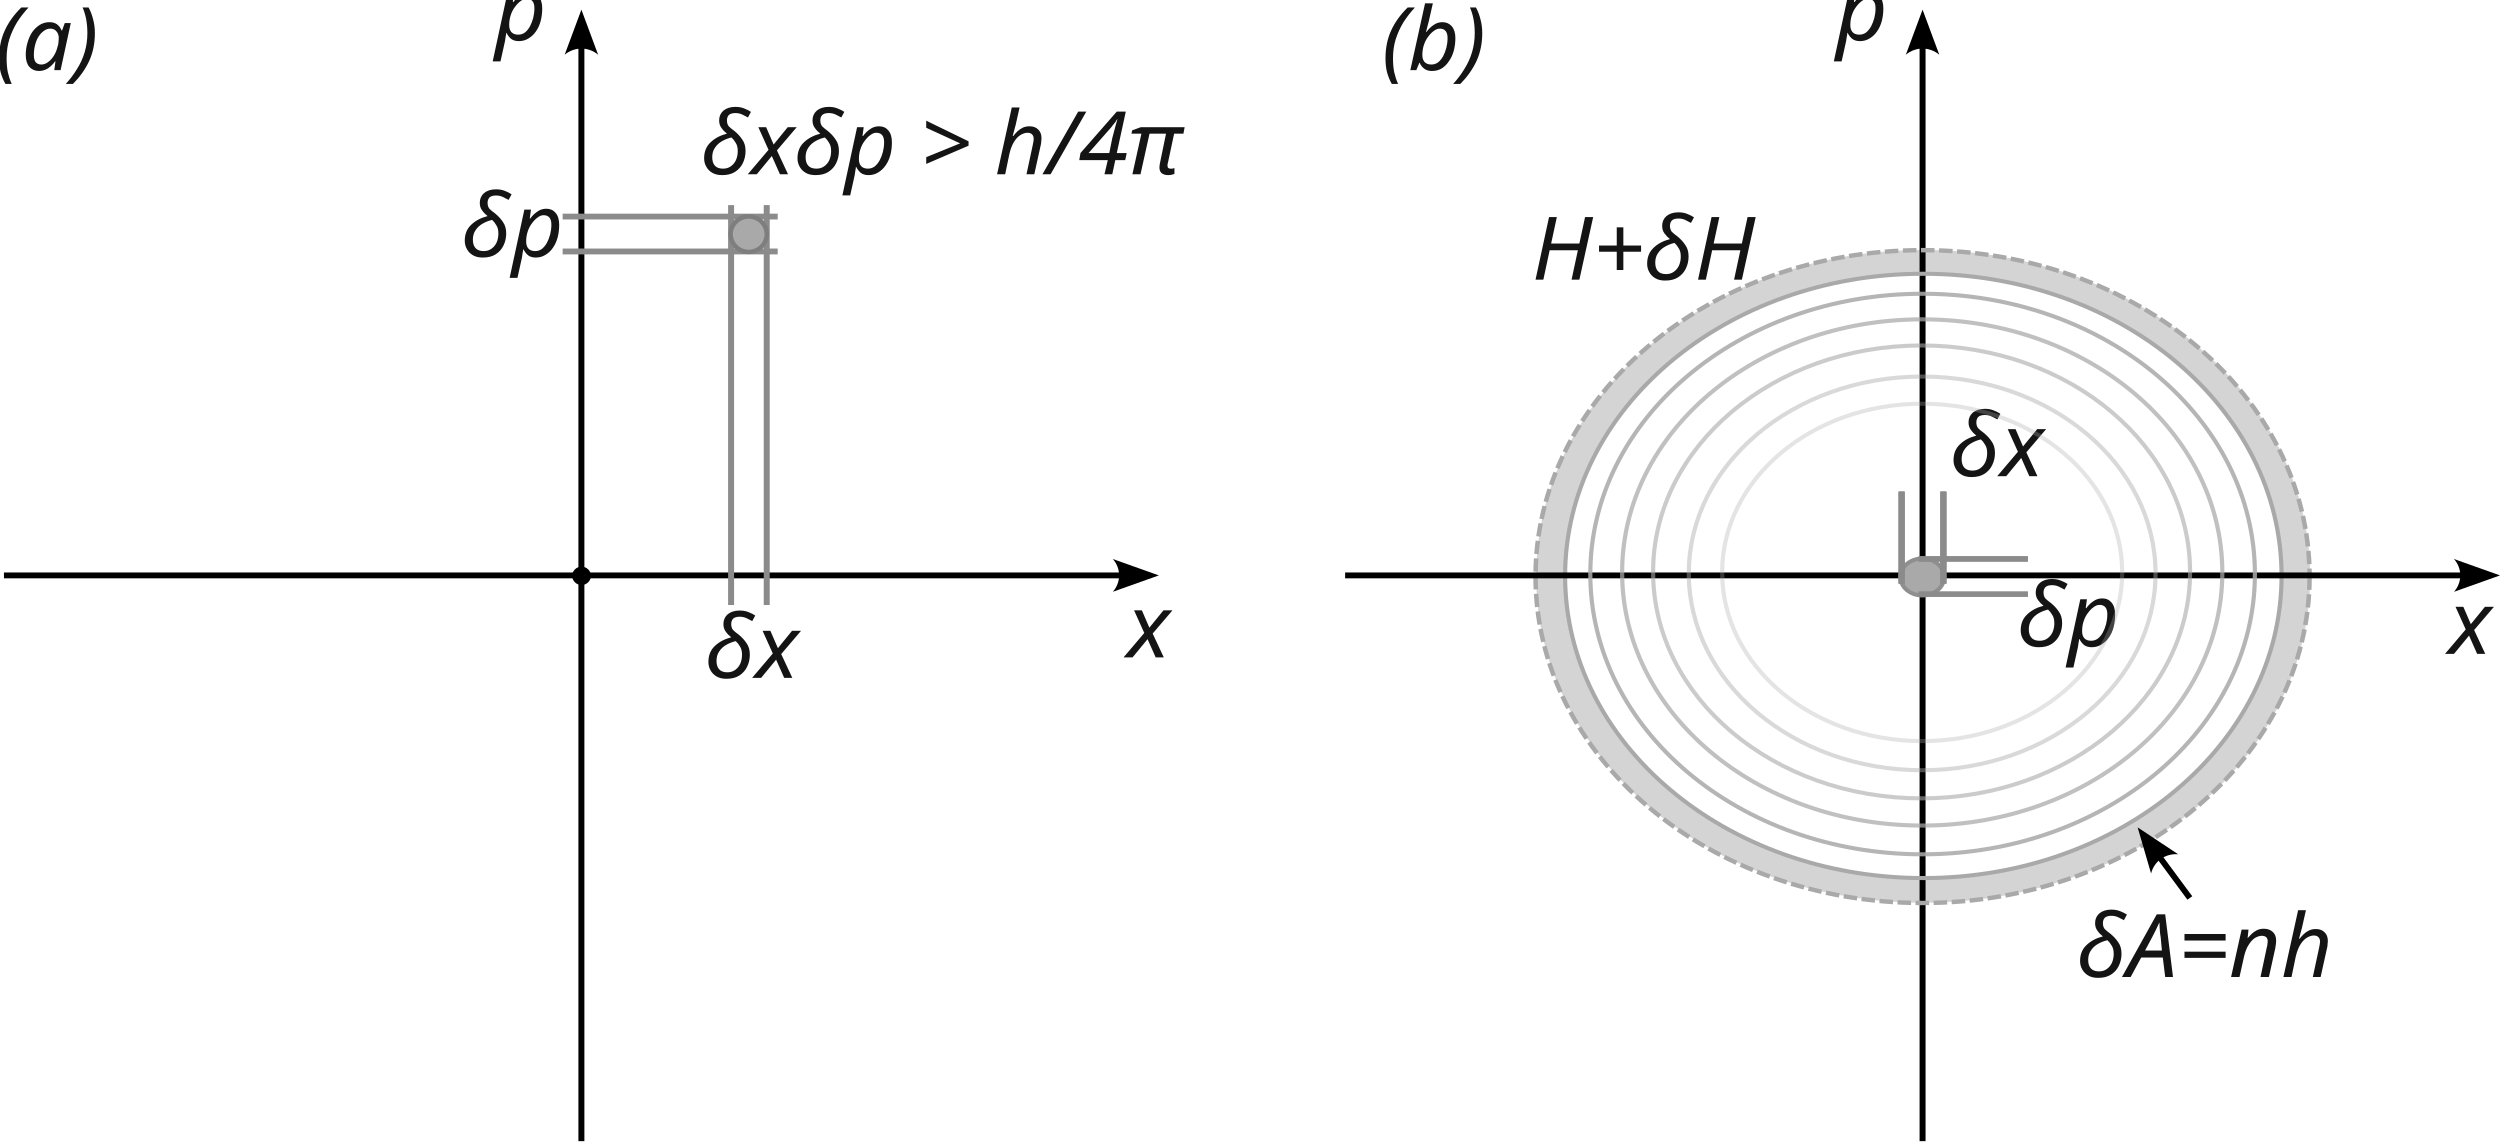
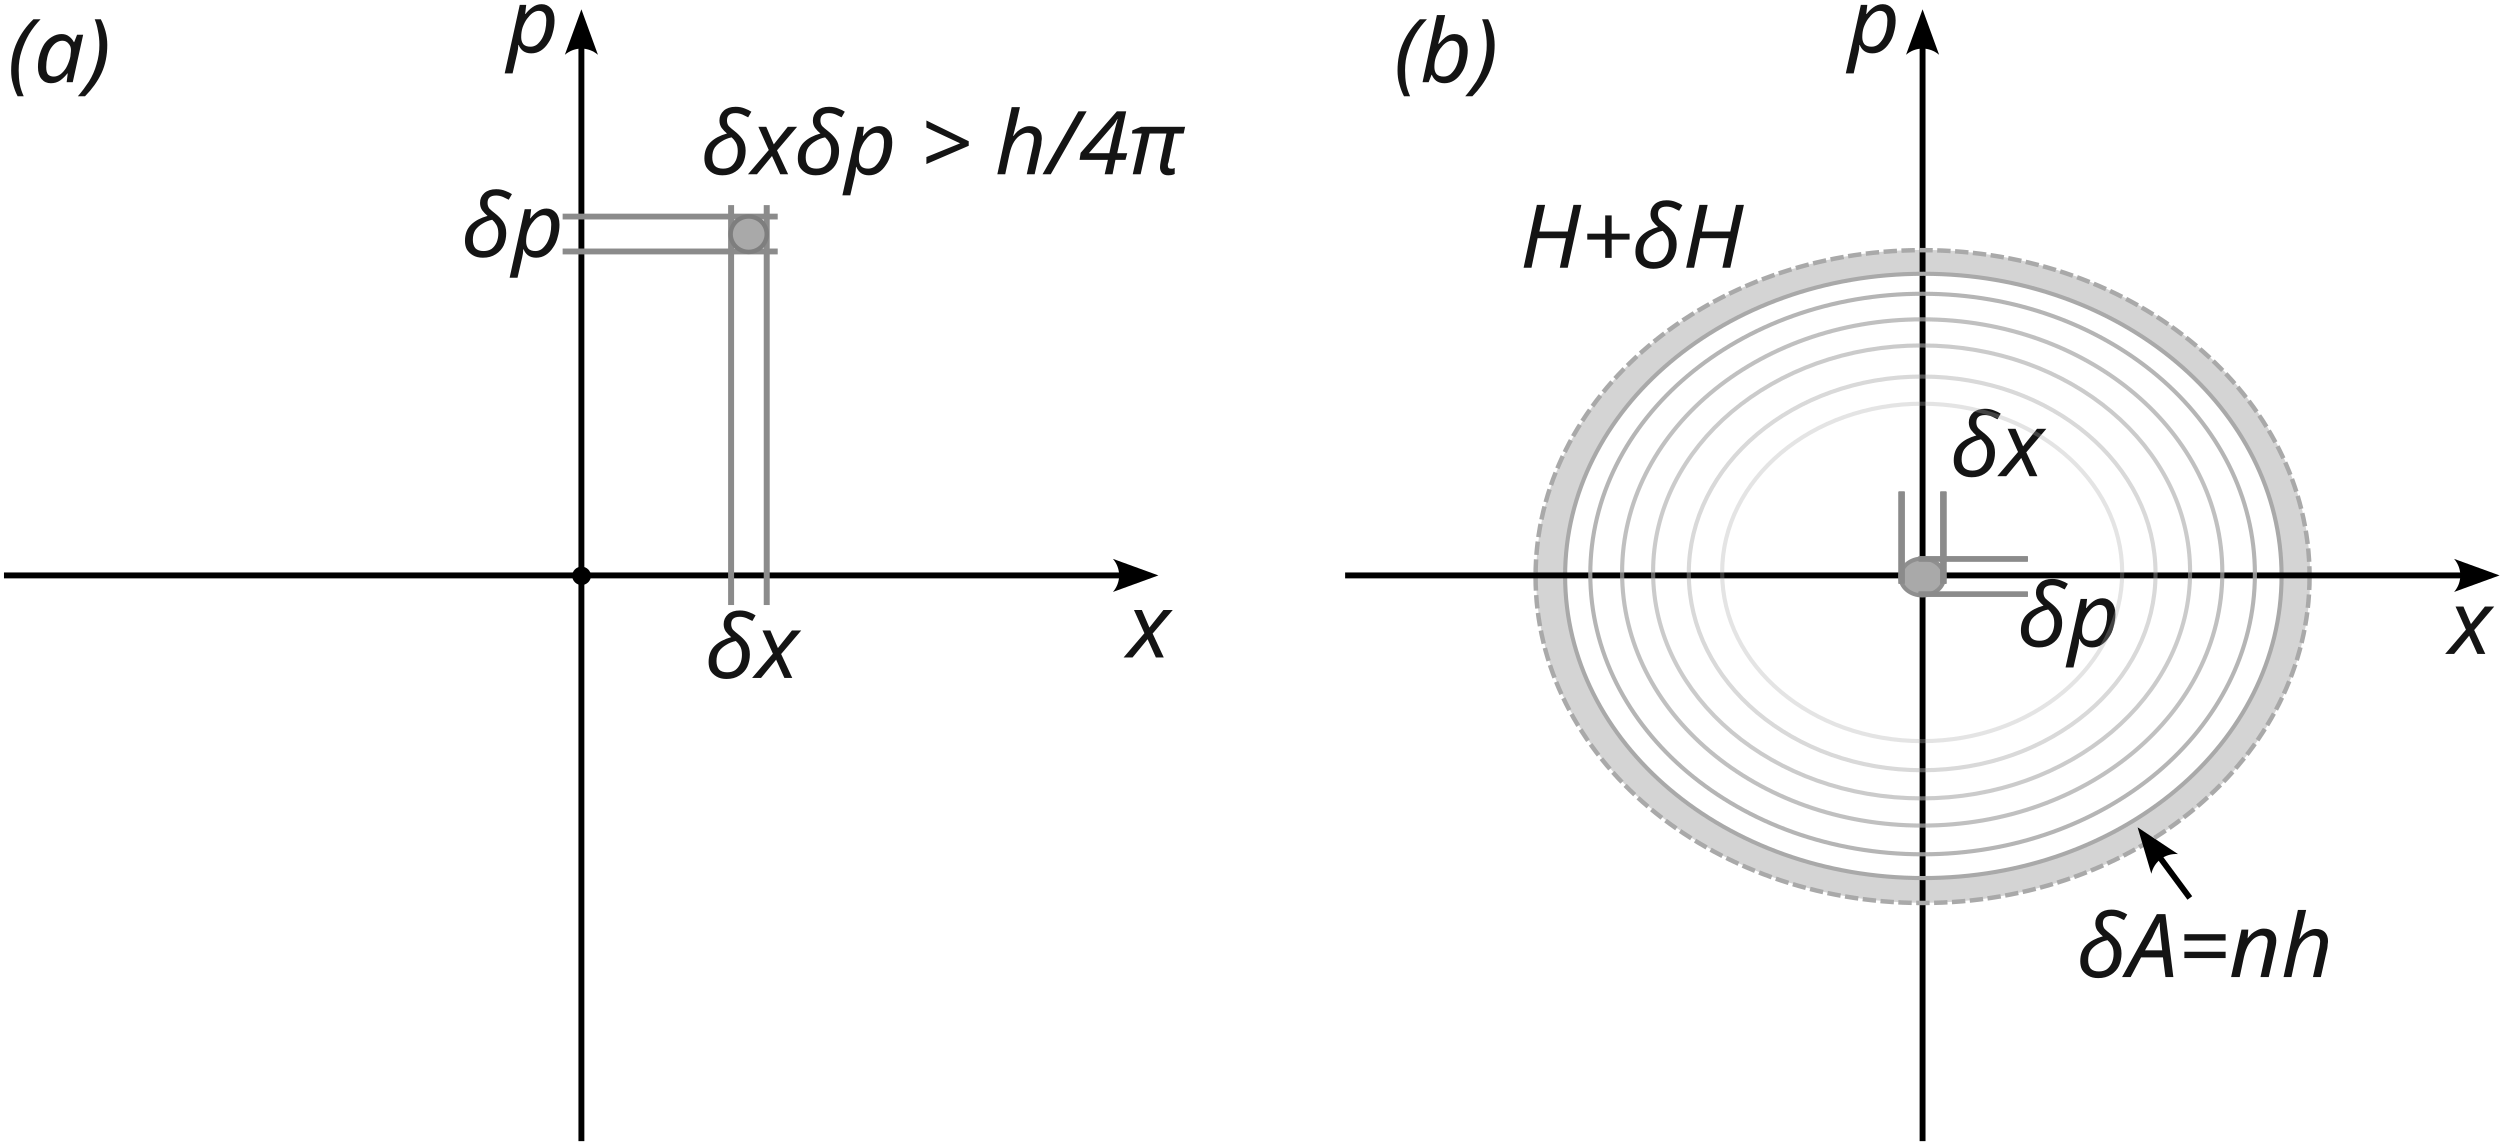
<svg xmlns="http://www.w3.org/2000/svg" id="svg8" version="1.1" viewBox="0 0 110.027 50.223" height="50.223mm" width="110.027mm">
  <defs id="defs2">
    <marker style="overflow:visible" id="Arrow2Mend" refX="0" refY="0" orient="auto" viewBox="0 0 6.93 5.196" markerWidth="6.93" markerHeight="5.196" preserveAspectRatio="xMidYMid">
      <path transform="scale(-0.6)" d="M 8.719,4.034 -2.207,0.016 8.719,-4.002 c -1.745,2.372 -1.735,5.617 -6e-7,8.035 z" style="fill:#6f6565;fill-opacity:1;fill-rule:evenodd;stroke:#6f6565;stroke-width:0.625;stroke-linejoin:round;stroke-opacity:1" id="path1388" />
    </marker>
    <marker orient="auto" refY="0" refX="0" id="Arrow2Mend-8" style="overflow:visible">
      <path id="path1388-5" style="fill:#6f6565;fill-opacity:1;fill-rule:evenodd;stroke:#6f6565;stroke-width:0.625;stroke-linejoin:round;stroke-opacity:1" d="M 8.719,4.034 -2.207,0.016 8.719,-4.002 c -1.745,2.372 -1.735,5.617 -6e-7,8.035 z" transform="scale(-0.6)" />
    </marker>
    <marker orient="auto" refY="0" refX="0" id="Arrow2Mend-5" style="overflow:visible">
      <path id="path1388-4" style="fill:#6f6565;fill-opacity:1;fill-rule:evenodd;stroke:#6f6565;stroke-width:0.625;stroke-linejoin:round;stroke-opacity:1" d="M 8.719,4.034 -2.207,0.016 8.719,-4.002 c -1.745,2.372 -1.735,5.617 -6e-7,8.035 z" transform="scale(-0.6)" />
    </marker>
    <marker orient="auto" refY="0" refX="0" id="Arrow2Mend-1" style="overflow:visible">
      <path id="path1388-9" style="fill:#6f6565;fill-opacity:1;fill-rule:evenodd;stroke:#6f6565;stroke-width:0.625;stroke-linejoin:round;stroke-opacity:1" d="M 8.719,4.034 -2.207,0.016 8.719,-4.002 c -1.745,2.372 -1.735,5.617 -6e-7,8.035 z" transform="scale(-0.6)" />
    </marker>
    <marker orient="auto" refY="0" refX="0" id="Arrow2Mend-58" style="overflow:visible">
      <path id="path1388-6" style="fill:#6f6565;fill-opacity:1;fill-rule:evenodd;stroke:#6f6565;stroke-width:0.625;stroke-linejoin:round;stroke-opacity:1" d="M 8.719,4.034 -2.207,0.016 8.719,-4.002 c -1.745,2.372 -1.735,5.617 -6e-7,8.035 z" transform="scale(-0.6)" />
    </marker>
    <marker orient="auto" refY="0" refX="0" id="Arrow2Mend-13" style="overflow:visible">
      <path id="path1388-97" style="fill:#6f6565;fill-opacity:1;fill-rule:evenodd;stroke:#6f6565;stroke-width:0.625;stroke-linejoin:round;stroke-opacity:1" d="M 8.719,4.034 -2.207,0.016 8.719,-4.002 c -1.745,2.372 -1.735,5.617 -6e-7,8.035 z" transform="scale(-0.6)" />
    </marker>
    <marker orient="auto" refY="0" refX="0" id="Arrow2Mend-7" style="overflow:visible">
      <path id="path1388-50" style="fill:#6f6565;fill-opacity:1;fill-rule:evenodd;stroke:#6f6565;stroke-width:0.625;stroke-linejoin:round;stroke-opacity:1" d="M 8.719,4.034 -2.207,0.016 8.719,-4.002 c -1.745,2.372 -1.735,5.617 -6e-7,8.035 z" transform="scale(-0.6)" />
    </marker>
    <marker orient="auto" refY="0" refX="0" id="Arrow2Mend-87" style="overflow:visible" viewBox="0 0 6.93 5.196" markerWidth="6.93" markerHeight="5.196" preserveAspectRatio="xMidYMid">
      <path id="path1388-1" style="fill:#6f6565;fill-opacity:1;fill-rule:evenodd;stroke:#6f6565;stroke-width:0.625;stroke-linejoin:round;stroke-opacity:1" d="M 8.719,4.034 -2.207,0.016 8.719,-4.002 c -1.745,2.372 -1.735,5.617 -6e-7,8.035 z" transform="scale(-0.6)" />
    </marker>
    <marker orient="auto" refY="0" refX="0" id="Arrow2Mend-85" style="overflow:visible">
      <path id="path1388-67" style="fill:#6f6565;fill-opacity:1;fill-rule:evenodd;stroke:#6f6565;stroke-width:0.625;stroke-linejoin:round;stroke-opacity:1" d="M 8.719,4.034 -2.207,0.016 8.719,-4.002 c -1.745,2.372 -1.735,5.617 -6e-7,8.035 z" transform="scale(-0.6)" />
    </marker>
    <marker orient="auto" refY="0" refX="0" id="Arrow2Mend-87-1" style="overflow:visible">
      <path id="path1388-1-7" style="fill:#6f6565;fill-opacity:1;fill-rule:evenodd;stroke:#6f6565;stroke-width:0.625;stroke-linejoin:round;stroke-opacity:1" d="M 8.719,4.034 -2.207,0.016 8.719,-4.002 c -1.745,2.372 -1.735,5.617 -6e-7,8.035 z" transform="scale(-0.6)" />
    </marker>
    <clipPath id="clipPath8262">
      <path clip-rule="nonzero" d="M 0,0 H 3 V 6.57 H 0 Z m 0,0" id="path6030" />
    </clipPath>
    <clipPath id="clipPath5617">
      <path clip-rule="nonzero" d="M 0,0 H 6 V 8.855 H 0 Z m 0,0" id="path2146" />
    </clipPath>
    <clipPath id="clipPath5775">
      <path clip-rule="nonzero" d="M 5,3 H 8 V 8.855 H 5 Z m 0,0" id="path2412" />
    </clipPath>
    <clipPath id="clipPath5865">
      <path clip-rule="nonzero" d="M 0,0 H 5.949 V 8.855 H 0 Z m 0,0" id="path8477" />
    </clipPath>
    <marker style="overflow:visible" id="Arrow2" refX="0" refY="0" orient="auto-start-reverse" markerWidth="7.7" markerHeight="5.6" viewBox="0 0 7.7 5.6" preserveAspectRatio="xMidYMid">
      <path transform="scale(0.7)" d="M -2,-4 9,0 -2,4 c 2,-2.33 2,-5.66 0,-8 z" style="fill:context-stroke;fill-rule:evenodd;stroke:none" id="arrow2L" />
    </marker>
  </defs>
  <g id="layer1" transform="translate(-29.70313,-24.65454)">
-     <g id="g6283" transform="matrix(0.8456552,0,0,0.8285336,11.6475,8.686966)">
-       <path id="circle46441" style="fill:#d4d4d4;fill-opacity:1;stroke:none;stroke-width:0.235;stroke-dasharray:none;stroke-dashoffset:0;stroke-opacity:1" d="m 121.439,32.547 a 20.141,17.339 0 0 0 -20.141,17.339 20.141,17.339 0 0 0 20.141,17.339 20.141,17.339 0 0 0 20.141,-17.339 20.141,17.339 0 0 0 -20.141,-17.339 z m 0.041,1.254 a 18.644,16.05 0 0 1 18.644,16.05 18.644,16.05 0 0 1 -18.644,16.05 18.644,16.05 0 0 1 -18.644,-16.05 18.644,16.05 0 0 1 18.644,-16.05 z" />
-       <path style="fill:#141414;stroke:#000000;stroke-width:0.311;stroke-dasharray:none;stroke-opacity:1;marker-end:url(#Arrow2)" d="M 51.609,79.889 V 21.744" id="path4045" />
-       <path style="fill:#141414;stroke:#000000;stroke-width:0.311;stroke-dasharray:none;stroke-opacity:1;marker-end:url(#Arrow2)" d="M 21.557,49.837 H 79.702" id="path5584" />
-       <text xml:space="preserve" style="font-size:4.678px;font-family:Helvetica;-inkscape-font-specification:Helvetica;fill:#141414;stroke:#000000;stroke-width:0.39;stroke-dasharray:none;stroke-opacity:1" x="79.997" y="54.193" id="text5648">
-         <tspan id="tspan5646" style="font-style:italic;font-variant:normal;font-weight:normal;font-stretch:normal;font-family:'Gentium Book Basic';-inkscape-font-specification:'Gentium Book Basic Italic';stroke:none;stroke-width:0.39" x="79.997" y="54.193">x</tspan>
-       </text>
-       <text xml:space="preserve" style="font-size:4.678px;font-family:Helvetica;-inkscape-font-specification:Helvetica;fill:#141414;stroke:#000000;stroke-width:0.39;stroke-dasharray:none;stroke-opacity:1" x="47.102" y="21.41" id="text5652">
-         <tspan id="tspan5650" style="font-style:italic;font-variant:normal;font-weight:normal;font-stretch:normal;font-family:'Gentium Book Basic';-inkscape-font-specification:'Gentium Book Basic Italic';stroke:none;stroke-width:0.39" x="47.102" y="21.41">p</tspan>
-       </text>
-       <circle style="fill:#000000;fill-opacity:1;stroke:none;stroke-width:0.353;stroke-dasharray:none;stroke-dashoffset:0;stroke-opacity:1" id="circle31262" cx="51.617" cy="49.86" r="0.487" />
-       <g id="g43104" transform="translate(-3.704167)">
-         <path style="fill:#141414;stroke:#8b8b8b;stroke-width:0.311;stroke-dasharray:none;stroke-opacity:1" d="M 63.104,51.411 V 30.167" id="path40630" />
-         <path style="fill:#141414;stroke:#8b8b8b;stroke-width:0.311;stroke-dasharray:none;stroke-opacity:1" d="M 64.958,51.411 V 30.167" id="path40640" />
-       </g>
-       <text xml:space="preserve" style="font-style:italic;font-variant:normal;font-size:4.678px;font-family:'Times New Roman';-inkscape-font-specification:TimesNewRomanPS-ItalicMT;writing-mode:lr-tb;fill:#141414;fill-opacity:1;fill-rule:nonzero;stroke:none;stroke-width:0.353" id="text42028" x="58.061" y="55.282">
-         <tspan x="58.061" y="55.282" id="tspan42026" style="font-style:italic;font-variant:normal;font-weight:normal;font-stretch:normal;font-family:'Gentium Book Basic';-inkscape-font-specification:'Gentium Book Basic Italic';stroke-width:0.353">δx</tspan>
-       </text>
-       <g id="g43110" transform="rotate(90,67.18568,34.85746)">
-         <path style="fill:#141414;stroke:#8b8b8b;stroke-width:0.311;stroke-dasharray:none;stroke-opacity:1" d="M 63.104,51.411 V 40.217" id="path43106" />
-         <path style="fill:#141414;stroke:#8b8b8b;stroke-width:0.311;stroke-dasharray:none;stroke-opacity:1" d="M 64.958,51.411 V 40.217" id="path43108" />
-       </g>
-       <text xml:space="preserve" style="font-style:italic;font-variant:normal;font-size:4.678px;font-family:'Times New Roman';-inkscape-font-specification:TimesNewRomanPS-ItalicMT;writing-mode:lr-tb;fill:#141414;fill-opacity:1;fill-rule:nonzero;stroke:none;stroke-width:0.353" id="text43114" x="45.381" y="32.907">
-         <tspan x="45.381" y="32.907" id="tspan43112" style="font-style:italic;font-variant:normal;font-weight:normal;font-stretch:normal;font-family:'Gentium Book Basic';-inkscape-font-specification:'Gentium Book Basic Italic';stroke-width:0.353">δp</tspan>
-       </text>
-       <path style="fill:#141414;stroke:#000000;stroke-width:0.311;stroke-dasharray:none;stroke-opacity:1;marker-end:url(#Arrow2)" d="M 121.408,79.889 V 21.744" id="path43287" />
-       <text xml:space="preserve" style="font-size:4.678px;font-family:Helvetica;-inkscape-font-specification:Helvetica;fill:#141414;stroke:#000000;stroke-width:0.39;stroke-dasharray:none;stroke-opacity:1" x="148.771" y="54.005" id="text43293">
-         <tspan id="tspan43291" style="font-style:italic;font-variant:normal;font-weight:normal;font-stretch:normal;font-family:'Gentium Book Basic';-inkscape-font-specification:'Gentium Book Basic Italic';stroke:none;stroke-width:0.39" x="148.771" y="54.005">x</tspan>
-       </text>
-       <text xml:space="preserve" style="font-size:4.678px;font-family:Helvetica;-inkscape-font-specification:Helvetica;fill:#141414;stroke:#000000;stroke-width:0.39;stroke-dasharray:none;stroke-opacity:1" x="116.9" y="21.41" id="text43297">
-         <tspan id="tspan43295" style="font-style:italic;font-variant:normal;font-weight:normal;font-stretch:normal;font-family:'Gentium Book Basic';-inkscape-font-specification:'Gentium Book Basic Italic';stroke:none;stroke-width:0.39" x="116.9" y="21.41">p</tspan>
-       </text>
-       <text xml:space="preserve" style="font-style:italic;font-variant:normal;font-size:4.678px;font-family:'Times New Roman';-inkscape-font-specification:TimesNewRomanPS-ItalicMT;writing-mode:lr-tb;fill:#141414;fill-opacity:1;fill-rule:nonzero;stroke:none;stroke-width:0.353" id="text43311" x="122.862" y="44.569">
-         <tspan x="122.862" y="44.569" id="tspan43309" style="font-style:italic;font-variant:normal;font-weight:normal;font-stretch:normal;font-family:'Gentium Book Basic';-inkscape-font-specification:'Gentium Book Basic Italic';stroke-width:0.353">δx</tspan>
-       </text>
-       <text xml:space="preserve" style="font-style:italic;font-variant:normal;font-size:4.678px;font-family:'Times New Roman';-inkscape-font-specification:TimesNewRomanPS-ItalicMT;writing-mode:lr-tb;fill:#141414;fill-opacity:1;fill-rule:nonzero;stroke:none;stroke-width:0.353" id="text43325" x="126.359" y="53.606">
-         <tspan x="126.359" y="53.606" id="tspan43323" style="font-style:italic;font-variant:normal;font-weight:normal;font-stretch:normal;font-family:'Gentium Book Basic';-inkscape-font-specification:'Gentium Book Basic Italic';stroke-width:0.353">δp</tspan>
-       </text>
-       <text xml:space="preserve" style="font-style:italic;font-variant:normal;font-size:4.678px;font-family:'Times New Roman';-inkscape-font-specification:TimesNewRomanPS-ItalicMT;writing-mode:lr-tb;fill:#141414;fill-opacity:1;fill-rule:nonzero;stroke:none;stroke-width:0.353" id="text44193" x="57.841" y="28.527">
-         <tspan id="tspan44195" x="57.841" y="28.527" style="font-style:italic;font-variant:normal;font-weight:normal;font-stretch:normal;font-family:'Gentium Book Basic';-inkscape-font-specification:'Gentium Book Basic Italic'">δxδp &gt; h/4π</tspan>
-       </text>
-       <ellipse style="fill:none;fill-opacity:1;stroke:#a9a9a9;stroke-width:0.235;stroke-dasharray:0.705, 0.235;stroke-dashoffset:0;stroke-opacity:1" id="path30674" cx="121.408" cy="49.899" rx="20.141" ry="17.339" />
-       <ellipse style="fill:none;fill-opacity:1;stroke:#a9a9a9;stroke-width:0.217;stroke-dasharray:none;stroke-dashoffset:0;stroke-opacity:1" id="circle44641" cx="121.448" cy="49.864" rx="18.644" ry="16.05" />
-       <path style="fill:#141414;stroke:#000000;stroke-width:0.311;stroke-dasharray:none;stroke-opacity:1;marker-end:url(#Arrow2)" d="M 91.356,49.837 H 149.501" id="path43289" />
-       <ellipse style="fill:#a9a9a9;fill-opacity:1;stroke:#8f8f8f;stroke-width:0.217;stroke-dasharray:none;stroke-dashoffset:0;stroke-opacity:1" id="circle46435" cx="121.395" cy="49.921" rx="1.137" ry="0.979" />
-       <g id="g46456" transform="matrix(0,0.8612201,-1.000409,0,167.5569,-5.110056)">
-         <path style="fill:#141414;stroke:#8b8b8b;stroke-width:0.311;stroke-dasharray:none;stroke-opacity:1" d="M 62.785,46.334 V 40.657" id="path46452" />
-         <path style="fill:#141414;stroke:#8b8b8b;stroke-width:0.311;stroke-dasharray:none;stroke-opacity:1" d="M 64.958,46.334 V 40.657" id="path46454" />
-         <path style="fill:#141414;stroke:#8b8b8b;stroke-width:0.311;stroke-dasharray:none;stroke-opacity:1" d="M 62.785,46.334 V 40.657" id="path46458" />
-         <path style="fill:#141414;stroke:#8b8b8b;stroke-width:0.311;stroke-dasharray:none;stroke-opacity:1" d="M 64.958,46.334 V 40.657" id="path46460" />
-         <path style="fill:#141414;stroke:#8b8b8b;stroke-width:0.311;stroke-dasharray:none;stroke-opacity:1" d="M 62.785,46.334 V 40.657" id="path46462" />
-         <path style="fill:#141414;stroke:#8b8b8b;stroke-width:0.311;stroke-dasharray:none;stroke-opacity:1" d="M 64.958,46.334 V 40.657" id="path46464" />
-       </g>
-       <g id="g46478" transform="matrix(-1.000409,0,0,-0.8612201,185.3018,85.29064)">
-         <path style="fill:#141414;stroke:#8b8b8b;stroke-width:0.311;stroke-dasharray:none;stroke-opacity:1" d="M 62.785,46.334 V 40.657" id="path46466" />
-         <path style="fill:#141414;stroke:#8b8b8b;stroke-width:0.311;stroke-dasharray:none;stroke-opacity:1" d="M 64.958,46.334 V 40.657" id="path46468" />
-         <path style="fill:#141414;stroke:#8b8b8b;stroke-width:0.311;stroke-dasharray:none;stroke-opacity:1" d="M 62.785,46.334 V 40.657" id="path46470" />
-         <path style="fill:#141414;stroke:#8b8b8b;stroke-width:0.311;stroke-dasharray:none;stroke-opacity:1" d="M 64.958,46.334 V 40.657" id="path46472" />
-         <path style="fill:#141414;stroke:#8b8b8b;stroke-width:0.311;stroke-dasharray:none;stroke-opacity:1" d="M 62.785,46.334 V 40.657" id="path46474" />
-         <path style="fill:#141414;stroke:#8b8b8b;stroke-width:0.311;stroke-dasharray:none;stroke-opacity:1" d="M 64.958,46.334 V 40.657" id="path46476" />
-       </g>
-       <ellipse style="opacity:0.862;fill:none;fill-opacity:1;stroke:#a9a9a9;stroke-width:0.217;stroke-dasharray:none;stroke-dashoffset:0;stroke-opacity:1" id="circle46665" cx="121.41" cy="49.764" rx="17.294" ry="14.888" />
-       <ellipse style="opacity:0.727;fill:none;fill-opacity:1;stroke:#a9a9a9;stroke-width:0.219;stroke-dasharray:none;stroke-dashoffset:0;stroke-opacity:1" id="circle46667" cx="121.39" cy="49.68" rx="15.618" ry="13.445" />
-       <ellipse style="opacity:0.598;fill:none;fill-opacity:1;stroke:#a9a9a9;stroke-width:0.217;stroke-dasharray:none;stroke-dashoffset:0;stroke-opacity:1" id="circle46669" cx="121.357" cy="49.652" rx="13.973" ry="12.029" />
-       <circle style="fill:#a9a9a9;fill-opacity:1;stroke:#7e7e7e;stroke-width:0.234;stroke-dasharray:none;stroke-dashoffset:0;stroke-opacity:1" id="circle31264" cx="60.316" cy="31.713" r="0.941" />
-       <ellipse style="opacity:0.448;fill:none;fill-opacity:1;stroke:#a9a9a9;stroke-width:0.217;stroke-dasharray:none;stroke-dashoffset:0;stroke-opacity:1" id="circle47701" cx="121.387" cy="49.73" rx="12.145" ry="10.456" />
-       <ellipse style="opacity:0.313;fill:none;fill-opacity:1;stroke:#a9a9a9;stroke-width:0.217;stroke-dasharray:none;stroke-dashoffset:0;stroke-opacity:1" id="circle47703" cx="121.387" cy="49.678" rx="10.41" ry="8.961" />
-       <text xml:space="preserve" style="font-size:4.678px;font-family:Helvetica;-inkscape-font-specification:Helvetica;fill:#141414;stroke:#000000;stroke-width:0.39;stroke-dasharray:none;stroke-opacity:1" x="21.118" y="22.998" id="text47795">
-         <tspan id="tspan47793" style="font-style:italic;font-variant:normal;font-weight:normal;font-stretch:normal;font-family:'Gentium Book Basic';-inkscape-font-specification:'Gentium Book Basic Italic';stroke:none;stroke-width:0.39" x="21.118" y="22.998">(a)</tspan>
-       </text>
-       <text xml:space="preserve" style="font-size:4.678px;font-family:Helvetica;-inkscape-font-specification:Helvetica;fill:#141414;stroke:#000000;stroke-width:0.39;stroke-dasharray:none;stroke-opacity:1" x="93.271" y="22.998" id="text47851">
-         <tspan id="tspan47849" style="font-style:italic;font-variant:normal;font-weight:normal;font-stretch:normal;font-family:'Gentium Book Basic';-inkscape-font-specification:'Gentium Book Basic Italic';stroke:none;stroke-width:0.39" x="93.271" y="22.998">(b)</tspan>
-       </text>
-       <text xml:space="preserve" style="font-size:4.678px;font-family:Helvetica;-inkscape-font-specification:Helvetica;fill:#141414;stroke:#000000;stroke-width:0.39;stroke-dasharray:none;stroke-opacity:1" x="101.064" y="34.131" id="text1666">
-         <tspan id="tspan1664" style="font-style:italic;font-variant:normal;font-weight:normal;font-stretch:normal;font-family:'Gentium Book Basic';-inkscape-font-specification:'Gentium Book Basic Italic';stroke:none;stroke-width:0.39" x="101.064" y="34.131">H+δH</tspan>
-       </text>
-       <text xml:space="preserve" style="font-size:4.678px;font-family:Helvetica;-inkscape-font-specification:Helvetica;fill:#141414;stroke:#000000;stroke-width:0.39;stroke-dasharray:none;stroke-opacity:1" x="129.448" y="71.17" id="text1670">
-         <tspan id="tspan1668" style="font-style:italic;font-variant:normal;font-weight:normal;font-stretch:normal;font-family:'Gentium Book Basic';-inkscape-font-specification:'Gentium Book Basic Italic';stroke:none;stroke-width:0.39" x="129.448" y="71.17">δA=nh</tspan>
-       </text>
-       <path style="fill:#141414;stroke:#000000;stroke-width:0.311;stroke-dasharray:none;stroke-opacity:1;marker-end:url(#Arrow2)" d="m 135.317,66.971 -1.567,-2.163" id="path1672" />
+     <path id="circle46441" style="fill:#d4d4d4;fill-opacity:1;stroke:none;stroke-width:0.197;stroke-dasharray:none;stroke-dashoffset:0;stroke-opacity:1" d="m 114.343,35.654 a 17.032,14.366 0 0 0 -17.032,14.366 17.032,14.366 0 0 0 17.032,14.366 17.032,14.366 0 0 0 17.032,-14.366 17.032,14.366 0 0 0 -17.032,-14.366 z m 0.035,1.039 A 15.766,13.298 0 0 1 130.143,49.99 15.766,13.298 0 0 1 114.377,63.288 15.766,13.298 0 0 1 98.611,49.99 15.766,13.298 0 0 1 114.377,36.692 Z" />
+     <path style="fill:#141414;stroke:#000000;stroke-width:0.26;stroke-dasharray:none;stroke-opacity:1;marker-end:url(#Arrow2)" d="M 55.291,74.877 V 26.702" id="path4045" />
+     <path style="fill:#141414;stroke:#000000;stroke-width:0.26;stroke-dasharray:none;stroke-opacity:1;marker-end:url(#Arrow2)" d="M 29.878,49.979 H 79.048" id="path5584" />
+     <text xml:space="preserve" style="font-size:3.916px;font-family:'Iowan Old Style';-inkscape-font-specification:'Iowan Old Style';fill:#141414;stroke:#000000;stroke-width:0.326;stroke-dasharray:none;stroke-opacity:1" x="78.49" y="54.139" id="text5648" transform="scale(1.01028,0.989825)">
+       <tspan id="tspan5646" style="font-style:italic;font-variant:normal;font-weight:normal;font-stretch:normal;font-family:'Iowan Old Style';-inkscape-font-specification:'Iowan Old Style';stroke:none;stroke-width:0.326" x="78.49" y="54.139">x</tspan>
+     </text>
+     <text xml:space="preserve" style="font-size:3.916px;font-family:'Iowan Old Style';-inkscape-font-specification:'Iowan Old Style';fill:#141414;stroke:#000000;stroke-width:0.326;stroke-dasharray:none;stroke-opacity:1" x="51.479" y="27.232" id="text5652" transform="scale(1.01028,0.989825)">
+       <tspan id="tspan5650" style="font-style:italic;font-variant:normal;font-weight:normal;font-stretch:normal;font-family:'Iowan Old Style';-inkscape-font-specification:'Iowan Old Style';stroke:none;stroke-width:0.326" x="51.479" y="27.232">p</tspan>
+     </text>
+     <ellipse style="fill:#000000;fill-opacity:1;stroke:none;stroke-width:0.295;stroke-dasharray:none;stroke-dashoffset:0;stroke-opacity:1" id="circle31262" cx="55.298" cy="49.998" rx="0.412" ry="0.404" />
+     <g id="g43104" transform="matrix(0.8456552,0,0,0.8285336,8.515054,8.686966)">
+       <path style="fill:#141414;stroke:#8b8b8b;stroke-width:0.311;stroke-dasharray:none;stroke-opacity:1" d="M 63.104,51.411 V 30.167" id="path40630" />
+       <path style="fill:#141414;stroke:#8b8b8b;stroke-width:0.311;stroke-dasharray:none;stroke-opacity:1" d="M 64.958,51.411 V 30.167" id="path40640" />
    </g>
+     <text xml:space="preserve" style="font-style:italic;font-variant:normal;font-size:3.916px;font-family:'Iowan Old Style';-inkscape-font-specification:'Iowan Old Style';writing-mode:lr-tb;fill:#141414;fill-opacity:1;fill-rule:nonzero;stroke:none;stroke-width:0.295" id="text42028" x="60.129" y="55.05" transform="scale(1.01028,0.989825)">
+       <tspan x="60.129" y="55.05" id="tspan42026" style="font-style:italic;font-variant:normal;font-weight:normal;font-stretch:normal;font-family:'Iowan Old Style';-inkscape-font-specification:'Iowan Old Style';stroke-width:0.295">δx</tspan>
+     </text>
+     <g id="g43110" transform="matrix(0,0.8285336,-0.8456552,0,97.94082,-18.09805)">
+       <path style="fill:#141414;stroke:#8b8b8b;stroke-width:0.311;stroke-dasharray:none;stroke-opacity:1" d="M 63.104,51.411 V 40.217" id="path43106" />
+       <path style="fill:#141414;stroke:#8b8b8b;stroke-width:0.311;stroke-dasharray:none;stroke-opacity:1" d="M 64.958,51.411 V 40.217" id="path43108" />
+     </g>
+     <text xml:space="preserve" style="font-style:italic;font-variant:normal;font-size:3.916px;font-family:'Iowan Old Style';-inkscape-font-specification:'Iowan Old Style';writing-mode:lr-tb;fill:#141414;fill-opacity:1;fill-rule:nonzero;stroke:none;stroke-width:0.295" id="text43114" x="49.515" y="36.321" transform="scale(1.01028,0.989825)">
+       <tspan x="49.515" y="36.321" id="tspan43112" style="font-style:italic;font-variant:normal;font-weight:normal;font-stretch:normal;font-family:'Iowan Old Style';-inkscape-font-specification:'Iowan Old Style';stroke-width:0.295">δp</tspan>
+     </text>
+     <path style="fill:#141414;stroke:#000000;stroke-width:0.26;stroke-dasharray:none;stroke-opacity:1;marker-end:url(#Arrow2)" d="M 114.317,74.877 V 26.702" id="path43287" />
+     <text xml:space="preserve" style="font-size:3.916px;font-family:'Iowan Old Style';-inkscape-font-specification:'Iowan Old Style';fill:#141414;stroke:#000000;stroke-width:0.326;stroke-dasharray:none;stroke-opacity:1" x="136.058" y="53.982" id="text43293" transform="scale(1.01028,0.989825)">
+       <tspan id="tspan43291" style="font-style:italic;font-variant:normal;font-weight:normal;font-stretch:normal;font-family:'Iowan Old Style';-inkscape-font-specification:'Iowan Old Style';stroke:none;stroke-width:0.326" x="136.058" y="53.982">x</tspan>
+     </text>
+     <text xml:space="preserve" style="font-size:3.916px;font-family:'Iowan Old Style';-inkscape-font-specification:'Iowan Old Style';fill:#141414;stroke:#000000;stroke-width:0.326;stroke-dasharray:none;stroke-opacity:1" x="109.904" y="27.232" id="text43297" transform="scale(1.01028,0.989825)">
+       <tspan id="tspan43295" style="font-style:italic;font-variant:normal;font-weight:normal;font-stretch:normal;font-family:'Iowan Old Style';-inkscape-font-specification:'Iowan Old Style';stroke:none;stroke-width:0.326" x="109.904" y="27.232">p</tspan>
+     </text>
+     <text xml:space="preserve" style="font-style:italic;font-variant:normal;font-size:3.916px;font-family:'Iowan Old Style';-inkscape-font-specification:'Iowan Old Style';writing-mode:lr-tb;fill:#141414;fill-opacity:1;fill-rule:nonzero;stroke:none;stroke-width:0.295" id="text43311" x="114.371" y="46.082" transform="scale(1.01028,0.989825)">
+       <tspan x="114.371" y="46.082" id="tspan43309" style="font-style:italic;font-variant:normal;font-weight:normal;font-stretch:normal;font-family:'Iowan Old Style';-inkscape-font-specification:'Iowan Old Style';stroke-width:0.295">δx</tspan>
+     </text>
+     <text xml:space="preserve" style="font-style:italic;font-variant:normal;font-size:3.916px;font-family:'Iowan Old Style';-inkscape-font-specification:'Iowan Old Style';writing-mode:lr-tb;fill:#141414;fill-opacity:1;fill-rule:nonzero;stroke:none;stroke-width:0.295" id="text43325" x="117.298" y="53.647" transform="scale(1.01028,0.989825)">
+       <tspan x="117.298" y="53.647" id="tspan43323" style="font-style:italic;font-variant:normal;font-weight:normal;font-stretch:normal;font-family:'Iowan Old Style';-inkscape-font-specification:'Iowan Old Style';stroke-width:0.295">δp</tspan>
+     </text>
+     <text xml:space="preserve" style="font-style:italic;font-variant:normal;font-size:3.916px;font-family:'Iowan Old Style';-inkscape-font-specification:'Iowan Old Style';writing-mode:lr-tb;fill:#141414;fill-opacity:1;fill-rule:nonzero;stroke:none;stroke-width:0.295" id="text44193" x="59.945" y="32.655" transform="scale(1.01028,0.989825)">
+       <tspan id="tspan44195" x="59.945" y="32.655" style="font-style:italic;font-variant:normal;font-weight:normal;font-stretch:normal;font-family:'Iowan Old Style';-inkscape-font-specification:'Iowan Old Style';stroke-width:0.295">δxδp &gt; h/4π</tspan>
+     </text>
+     <ellipse style="fill:none;fill-opacity:1;stroke:#a9a9a9;stroke-width:0.197;stroke-dasharray:0.59, 0.197;stroke-dashoffset:0;stroke-opacity:1" id="path30674" cx="114.317" cy="50.03" rx="17.032" ry="14.366" />
+     <ellipse style="fill:none;fill-opacity:1;stroke:#a9a9a9;stroke-width:0.182;stroke-dasharray:none;stroke-dashoffset:0;stroke-opacity:1" id="circle44641" cx="114.351" cy="50.001" rx="15.766" ry="13.298" />
+     <path style="fill:#141414;stroke:#000000;stroke-width:0.26;stroke-dasharray:none;stroke-opacity:1;marker-end:url(#Arrow2)" d="M 88.903,49.979 H 138.074" id="path43289" />
+     <ellipse style="fill:#a9a9a9;fill-opacity:1;stroke:#8f8f8f;stroke-width:0.182;stroke-dasharray:none;stroke-dashoffset:0;stroke-opacity:1" id="circle46435" cx="114.306" cy="50.048" rx="0.962" ry="0.811" />
+     <g id="g46456" transform="matrix(0,0.7135498,-0.8460014,0,153.3429,4.453113)">
+       <path style="fill:#141414;stroke:#8b8b8b;stroke-width:0.311;stroke-dasharray:none;stroke-opacity:1" d="M 62.785,46.334 V 40.657" id="path46452" />
+       <path style="fill:#141414;stroke:#8b8b8b;stroke-width:0.311;stroke-dasharray:none;stroke-opacity:1" d="M 64.958,46.334 V 40.657" id="path46454" />
+       <path style="fill:#141414;stroke:#8b8b8b;stroke-width:0.311;stroke-dasharray:none;stroke-opacity:1" d="M 62.785,46.334 V 40.657" id="path46458" />
+       <path style="fill:#141414;stroke:#8b8b8b;stroke-width:0.311;stroke-dasharray:none;stroke-opacity:1" d="M 64.958,46.334 V 40.657" id="path46460" />
+       <path style="fill:#141414;stroke:#8b8b8b;stroke-width:0.311;stroke-dasharray:none;stroke-opacity:1" d="M 62.785,46.334 V 40.657" id="path46462" />
+       <path style="fill:#141414;stroke:#8b8b8b;stroke-width:0.311;stroke-dasharray:none;stroke-opacity:1" d="M 64.958,46.334 V 40.657" id="path46464" />
+     </g>
+     <g id="g46478" transform="matrix(-0.8460014,0,0,-0.7135498,168.3489,79.35313)">
+       <path style="fill:#141414;stroke:#8b8b8b;stroke-width:0.311;stroke-dasharray:none;stroke-opacity:1" d="M 62.785,46.334 V 40.657" id="path46466" />
+       <path style="fill:#141414;stroke:#8b8b8b;stroke-width:0.311;stroke-dasharray:none;stroke-opacity:1" d="M 64.958,46.334 V 40.657" id="path46468" />
+       <path style="fill:#141414;stroke:#8b8b8b;stroke-width:0.311;stroke-dasharray:none;stroke-opacity:1" d="M 62.785,46.334 V 40.657" id="path46470" />
+       <path style="fill:#141414;stroke:#8b8b8b;stroke-width:0.311;stroke-dasharray:none;stroke-opacity:1" d="M 64.958,46.334 V 40.657" id="path46472" />
+       <path style="fill:#141414;stroke:#8b8b8b;stroke-width:0.311;stroke-dasharray:none;stroke-opacity:1" d="M 62.785,46.334 V 40.657" id="path46474" />
+       <path style="fill:#141414;stroke:#8b8b8b;stroke-width:0.311;stroke-dasharray:none;stroke-opacity:1" d="M 64.958,46.334 V 40.657" id="path46476" />
+     </g>
+     <ellipse style="opacity:0.862;fill:none;fill-opacity:1;stroke:#a9a9a9;stroke-width:0.182;stroke-dasharray:none;stroke-dashoffset:0;stroke-opacity:1" id="circle46665" cx="114.318" cy="49.918" rx="14.625" ry="12.335" />
+     <ellipse style="opacity:0.727;fill:none;fill-opacity:1;stroke:#a9a9a9;stroke-width:0.183;stroke-dasharray:none;stroke-dashoffset:0;stroke-opacity:1" id="circle46667" cx="114.301" cy="49.849" rx="13.208" ry="11.14" />
+     <ellipse style="opacity:0.598;fill:none;fill-opacity:1;stroke:#a9a9a9;stroke-width:0.182;stroke-dasharray:none;stroke-dashoffset:0;stroke-opacity:1" id="circle46669" cx="114.274" cy="49.825" rx="11.817" ry="9.967" />
+     <ellipse style="fill:#a9a9a9;fill-opacity:1;stroke:#7e7e7e;stroke-width:0.196;stroke-dasharray:none;stroke-dashoffset:0;stroke-opacity:1" id="circle31264" cx="62.654" cy="34.962" rx="0.795" ry="0.779" />
+     <ellipse style="opacity:0.448;fill:none;fill-opacity:1;stroke:#a9a9a9;stroke-width:0.182;stroke-dasharray:none;stroke-dashoffset:0;stroke-opacity:1" id="circle47701" cx="114.299" cy="49.89" rx="10.271" ry="8.663" />
+     <ellipse style="opacity:0.313;fill:none;fill-opacity:1;stroke:#a9a9a9;stroke-width:0.182;stroke-dasharray:none;stroke-dashoffset:0;stroke-opacity:1" id="circle47703" cx="114.299" cy="49.847" rx="8.803" ry="7.425" />
+     <text xml:space="preserve" style="font-size:3.916px;font-family:'Iowan Old Style';-inkscape-font-specification:'Iowan Old Style';fill:#141414;stroke:#000000;stroke-width:0.326;stroke-dasharray:none;stroke-opacity:1" x="29.73" y="28.561" id="text47795" transform="scale(1.01028,0.989825)">
+       <tspan id="tspan47793" style="font-style:italic;font-variant:normal;font-weight:normal;font-stretch:normal;font-family:'Iowan Old Style';-inkscape-font-specification:'Iowan Old Style';stroke:none;stroke-width:0.326" x="29.73" y="28.561">(a)</tspan>
+     </text>
+     <text xml:space="preserve" style="font-size:3.916px;font-family:'Iowan Old Style';-inkscape-font-specification:'Iowan Old Style';fill:#141414;stroke:#000000;stroke-width:0.326;stroke-dasharray:none;stroke-opacity:1" x="90.125" y="28.561" id="text47851" transform="scale(1.01028,0.989825)">
+       <tspan id="tspan47849" style="font-style:italic;font-variant:normal;font-weight:normal;font-stretch:normal;font-family:'Iowan Old Style';-inkscape-font-specification:'Iowan Old Style';stroke:none;stroke-width:0.326" x="90.125" y="28.561">(b)</tspan>
+     </text>
+     <text xml:space="preserve" style="font-size:3.916px;font-family:'Iowan Old Style';-inkscape-font-specification:'Iowan Old Style';fill:#141414;stroke:#000000;stroke-width:0.326;stroke-dasharray:none;stroke-opacity:1" x="95.601" y="36.811" id="text1666" transform="scale(1.01028,0.989825)">
+       <tspan id="tspan1664" style="font-style:italic;font-variant:normal;font-weight:normal;font-stretch:normal;font-family:'Iowan Old Style';-inkscape-font-specification:'Iowan Old Style';stroke:none;stroke-width:0.326" x="95.601" y="36.811">H+δH</tspan>
+     </text>
+     <text xml:space="preserve" style="font-size:3.916px;font-family:'Iowan Old Style';-inkscape-font-specification:'Iowan Old Style';fill:#141414;stroke:#000000;stroke-width:0.326;stroke-dasharray:none;stroke-opacity:1" x="119.884" y="68.349" id="text1670" transform="scale(1.01028,0.989825)">
+       <tspan id="tspan1668" style="font-style:italic;font-variant:normal;font-weight:normal;font-stretch:normal;font-family:'Iowan Old Style';-inkscape-font-specification:'Iowan Old Style';stroke:none;stroke-width:0.326" x="119.884" y="68.349">δA=nh</tspan>
+     </text>
+     <path style="fill:#141414;stroke:#000000;stroke-width:0.26;stroke-dasharray:none;stroke-opacity:1;marker-end:url(#Arrow2)" d="m 126.079,64.175 -1.325,-1.792" id="path1672" />
  </g>
</svg>
